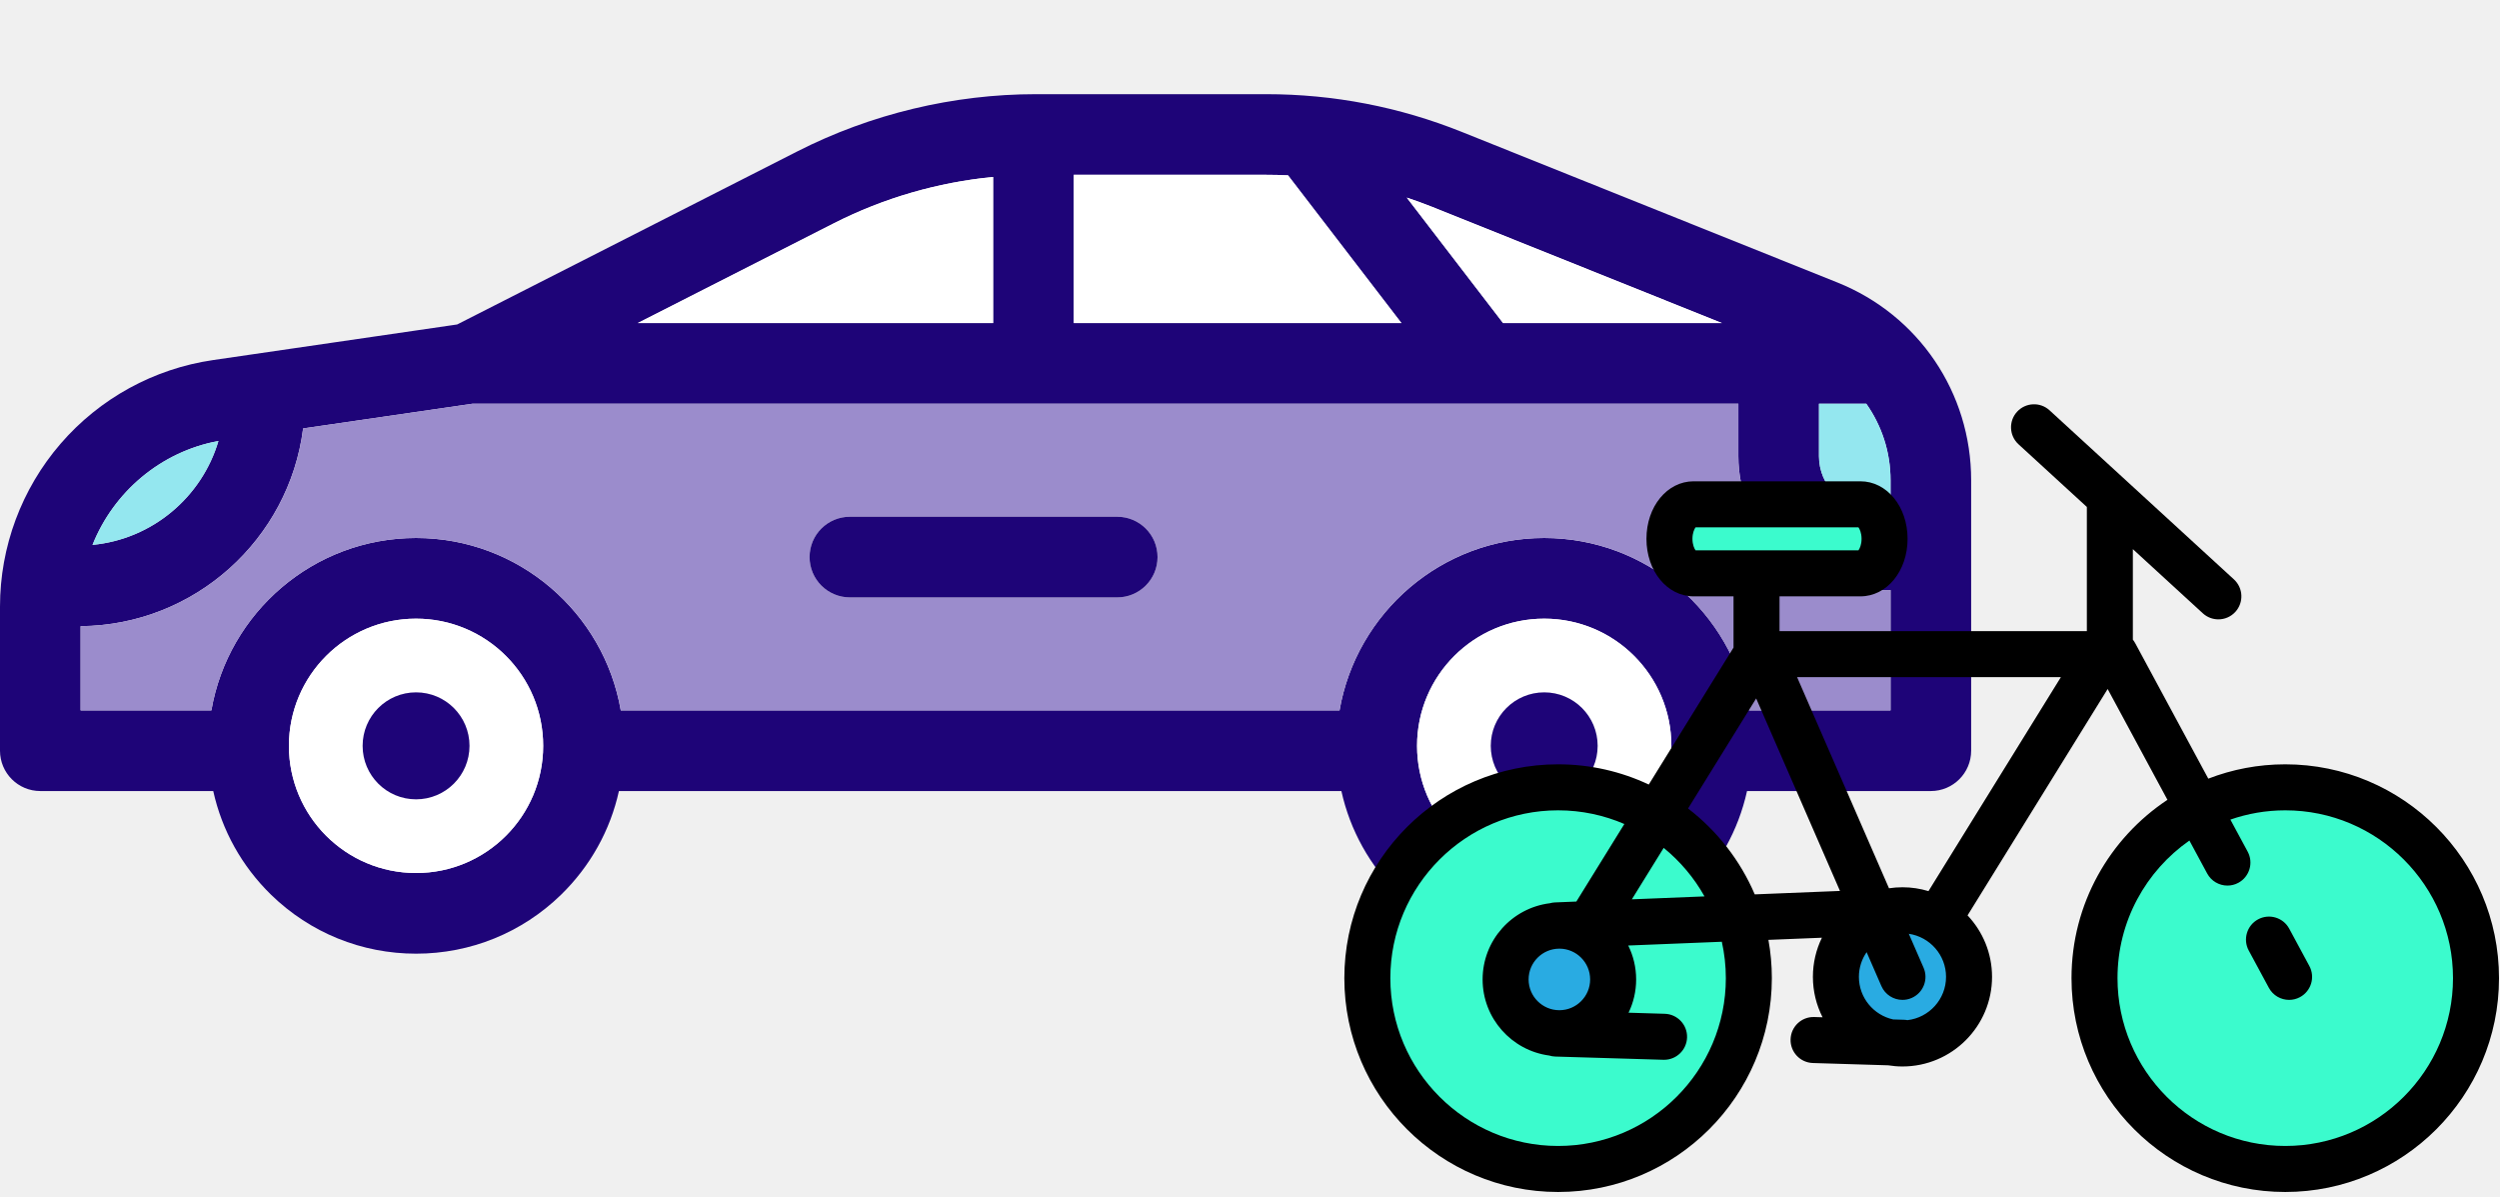
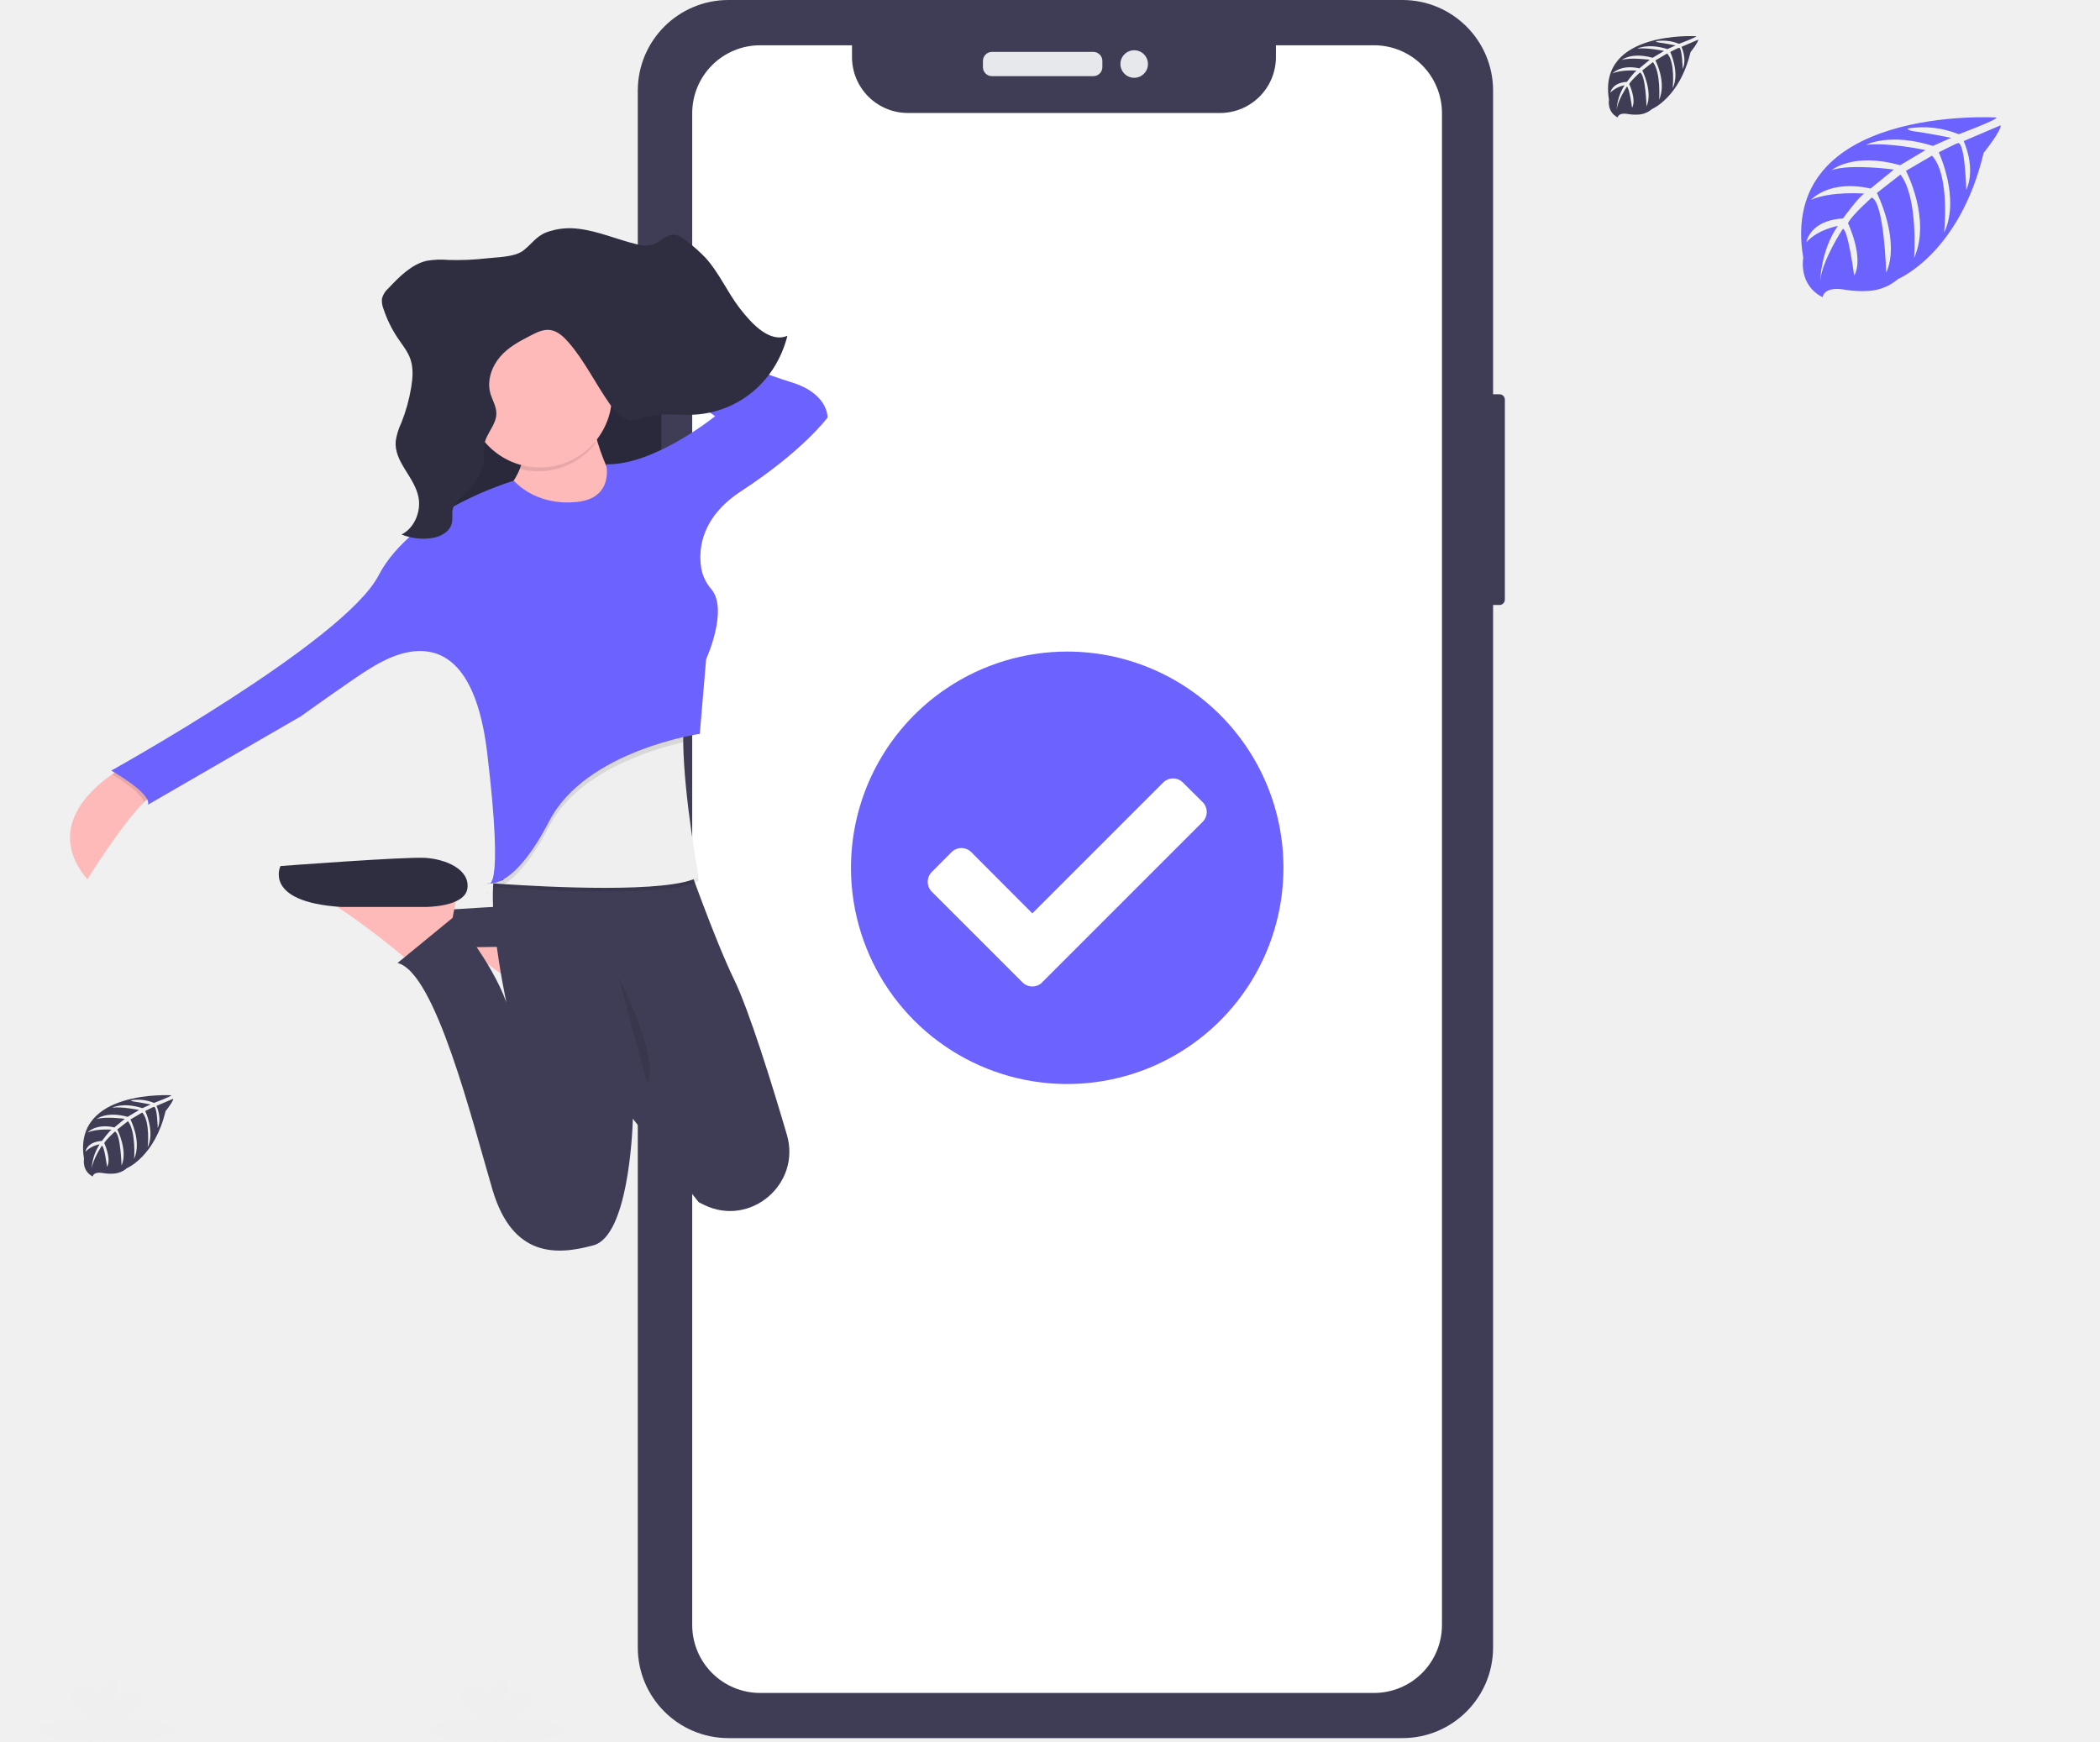
- <svg xmlns="http://www.w3.org/2000/svg" width="303" height="145" viewBox="0 0 303 145" fill="none">
-   <path d="M239 58.202V90.987C239 93.685 236.81 95.875 234.113 95.875H211.825C210.775 100.63 208.365 104.98 204.802 108.45C200.076 113.05 193.835 115.586 187.231 115.586C180.633 115.586 174.392 113.05 169.666 108.446C166.103 104.981 163.693 100.63 162.642 95.875H75.043C73.997 100.615 71.583 104.975 68.02 108.45C63.289 113.05 57.047 115.586 50.449 115.586C43.846 115.586 37.605 113.05 32.874 108.45C29.316 104.98 26.906 100.63 25.855 95.875H4.887C2.189 95.875 0 93.685 0 90.987V73.519C0 66.271 2.61 59.258 7.351 53.774C12.097 48.285 18.655 44.688 25.83 43.642L55.429 39.327L96.689 18.344C105.604 13.809 115.604 11.414 125.604 11.414H153.517C161.689 11.414 169.675 12.953 177.255 15.994L222.792 34.243C232.637 38.193 239 47.596 239 58.202ZM229.225 86.1V71.516H226.991C218.052 71.516 210.774 64.239 210.774 55.294V48.931H179.846C179.841 48.931 179.841 48.931 179.841 48.931C179.837 48.931 179.837 48.931 179.837 48.931H57.306L36.754 51.927C35.048 65.348 23.621 75.768 9.775 75.895V86.1H25.63C27.678 74.253 38.02 65.206 50.449 65.206C62.873 65.206 73.22 74.253 75.268 86.1H162.417C164.465 74.253 174.807 65.206 187.231 65.206C199.66 65.206 210.002 74.253 212.05 86.1H229.225V86.1ZM229.225 61.741V58.202C229.225 54.785 228.154 51.579 226.283 48.93H220.549V55.294C220.549 58.847 223.443 61.74 226.991 61.74H229.225V61.741ZM182.246 39.155H208.771L173.619 25.064C172.608 24.663 171.591 24.292 170.569 23.95L182.246 39.155ZM202.651 90.396C202.651 81.882 195.75 74.981 187.236 74.981C178.723 74.981 171.816 81.882 171.816 90.396C171.816 98.91 178.723 105.811 187.236 105.811C195.75 105.811 202.651 98.91 202.651 90.396ZM169.92 39.155L156.171 21.252C155.291 21.208 154.407 21.189 153.517 21.189H130.189V39.155H169.92ZM120.414 39.155V21.448C113.708 22.098 107.125 24.004 101.118 27.059L77.331 39.155H120.414V39.155ZM65.859 90.396C65.859 81.882 58.958 74.981 50.444 74.981C41.931 74.981 35.029 81.882 35.029 90.396C35.029 98.91 41.931 105.811 50.444 105.811C58.958 105.811 65.859 98.91 65.859 90.396ZM11.217 66.042C18.48 65.348 24.477 60.245 26.485 53.447C19.467 54.742 13.763 59.654 11.217 66.042Z" fill="#1E0478" />
-   <path d="M229.225 71.515V86.1H212.05C210.002 74.252 199.66 65.205 187.231 65.205C174.807 65.205 164.465 74.252 162.417 86.1H75.268C73.22 74.252 62.873 65.205 50.449 65.205C38.02 65.205 27.678 74.252 25.63 86.1H9.775V75.894C23.621 75.767 35.048 65.347 36.754 51.926L57.306 48.93H179.837C179.837 48.93 179.837 48.93 179.841 48.93C179.841 48.93 179.841 48.93 179.846 48.93H210.774V55.293C210.774 64.237 218.052 71.515 226.991 71.515L229.225 71.515ZM140.35 67.518C140.35 64.815 138.166 62.63 135.463 62.63H103.049C100.346 62.63 98.162 64.815 98.162 67.518C98.162 70.216 100.346 72.405 103.049 72.405H135.463C138.165 72.405 140.35 70.215 140.35 67.518Z" fill="#9B8CCC" />
-   <path d="M229.225 58.202V61.741H226.991C223.443 61.741 220.549 58.847 220.549 55.294V48.931H226.283C228.154 51.579 229.225 54.785 229.225 58.202Z" fill="#94E7EF" />
-   <path d="M208.771 39.155H182.246L170.569 23.95C171.591 24.292 172.607 24.664 173.619 25.064L208.771 39.155Z" fill="white" />
-   <path d="M187.236 74.981C195.75 74.981 202.651 81.882 202.651 90.396C202.651 98.91 195.75 105.811 187.236 105.811C178.723 105.811 171.816 98.91 171.816 90.396C171.816 81.882 178.722 74.981 187.236 74.981ZM193.712 90.396C193.712 86.818 190.814 83.915 187.236 83.915C183.654 83.915 180.755 86.818 180.755 90.396C180.755 93.974 183.654 96.877 187.236 96.877C190.814 96.877 193.712 93.974 193.712 90.396Z" fill="white" />
-   <path d="M187.236 83.915C190.814 83.915 193.712 86.818 193.712 90.396C193.712 93.974 190.814 96.877 187.236 96.877C183.654 96.877 180.755 93.974 180.755 90.396C180.755 86.818 183.654 83.915 187.236 83.915Z" fill="#1E0478" />
-   <path d="M156.171 21.252L169.92 39.155H130.189V21.189H153.517C154.407 21.189 155.291 21.208 156.171 21.252Z" fill="white" />
-   <path d="M135.463 62.63C138.165 62.63 140.35 64.814 140.35 67.517C140.35 70.215 138.165 72.405 135.463 72.405H103.049C100.346 72.405 98.161 70.215 98.161 67.517C98.161 64.814 100.346 62.63 103.049 62.63H135.463Z" fill="#1E0478" />
-   <path d="M120.414 21.448V39.155H77.331L101.118 27.059C107.125 24.004 113.708 22.098 120.414 21.448Z" fill="white" />
-   <path d="M50.444 74.981C58.958 74.981 65.859 81.882 65.859 90.396C65.859 98.91 58.958 105.811 50.444 105.811C41.93 105.811 35.029 98.91 35.029 90.396C35.029 81.882 41.93 74.981 50.444 74.981ZM56.925 90.396C56.925 86.818 54.027 83.915 50.444 83.915C46.866 83.915 43.968 86.818 43.968 90.396C43.968 93.974 46.866 96.877 50.444 96.877C54.027 96.877 56.925 93.974 56.925 90.396Z" fill="white" />
-   <path d="M50.444 83.915C54.027 83.915 56.925 86.818 56.925 90.396C56.925 93.974 54.027 96.877 50.444 96.877C46.866 96.877 43.968 93.974 43.968 90.396C43.968 86.818 46.866 83.915 50.444 83.915Z" fill="#1E0478" />
-   <path d="M26.486 53.446C24.477 60.245 18.48 65.347 11.217 66.041C13.763 59.654 19.467 54.742 26.486 53.446Z" fill="#94E7EF" />
-   <path d="M188.917 141.68C201.69 141.68 212.045 131.325 212.045 118.552C212.045 105.778 201.69 95.424 188.917 95.424C176.144 95.424 165.789 105.778 165.789 118.552C165.789 131.325 176.144 141.68 188.917 141.68Z" fill="#3BFBCD" />
-   <path d="M277.083 141.68C289.856 141.68 300.211 131.325 300.211 118.552C300.211 105.778 289.856 95.424 277.083 95.424C264.31 95.424 253.955 105.778 253.955 118.552C253.955 131.325 264.31 141.68 277.083 141.68Z" fill="#3BFBCD" />
-   <path d="M225.571 69.49H205.349C203.731 69.49 202.419 67.617 202.419 65.307C202.419 62.996 203.731 61.123 205.349 61.123H225.571C227.189 61.123 228.501 62.996 228.501 65.307C228.501 67.617 227.189 69.49 225.571 69.49Z" fill="#3BFBCD" />
-   <path d="M230.672 126.468C235.129 126.468 238.743 122.854 238.743 118.396C238.743 113.939 235.129 110.325 230.672 110.325C226.214 110.325 222.6 113.939 222.6 118.396C222.6 122.854 226.214 126.468 230.672 126.468Z" fill="#29ABE2" />
-   <path d="M189.072 125.226C192.673 125.226 195.591 122.308 195.591 118.707C195.591 115.107 192.673 112.188 189.072 112.188C185.472 112.188 182.553 115.107 182.553 118.707C182.553 122.308 185.472 125.226 189.072 125.226Z" fill="#29ABE2" />
-   <path d="M277.083 92.635C273.795 92.635 270.649 93.251 267.753 94.373L258.895 77.961C258.85 77.877 258.801 77.795 258.747 77.716C258.722 77.68 258.695 77.646 258.669 77.611C258.648 77.583 258.628 77.555 258.606 77.528V66.556L267.091 74.334C267.627 74.825 268.301 75.067 268.975 75.067C269.729 75.067 270.481 74.763 271.031 74.163C272.072 73.028 271.996 71.263 270.86 70.222L248.508 49.733C247.373 48.692 245.609 48.769 244.568 49.904C243.527 51.04 243.604 52.804 244.739 53.845L253.028 61.443V76.491H215.765V72.278H225.571C228.778 72.278 231.29 69.216 231.29 65.306C231.29 61.397 228.778 58.334 225.571 58.334H205.349C202.142 58.334 199.63 61.397 199.63 65.306C199.63 69.216 202.142 72.278 205.349 72.278H210.188V78.487L199.912 95.086C196.572 93.515 192.846 92.635 188.917 92.635C174.626 92.635 163 104.261 163 118.552C163 132.842 174.626 144.469 188.917 144.469C203.208 144.469 214.834 132.843 214.834 118.552C214.834 116.969 214.691 115.418 214.418 113.913L220.905 113.652C220.205 115.086 219.812 116.696 219.812 118.397C219.812 120.158 220.236 121.821 220.983 123.293L219.978 123.263C218.433 123.21 217.152 124.425 217.105 125.965C217.058 127.504 218.268 128.79 219.807 128.838L228.936 129.116C229.502 129.208 230.081 129.257 230.672 129.257C236.66 129.257 241.532 124.385 241.532 118.397C241.532 115.515 240.402 112.893 238.563 110.947L255.55 83.507L262.799 96.938C255.795 101.583 251.167 109.537 251.167 118.552C251.167 132.843 262.793 144.469 277.084 144.469C291.374 144.469 303 132.842 303 118.552C303 104.261 291.374 92.635 277.083 92.635ZM205.207 65.306C205.207 64.587 205.439 64.105 205.586 63.912H225.333C225.48 64.105 225.712 64.587 225.712 65.306C225.712 66.026 225.48 66.508 225.333 66.701H205.586C205.439 66.508 205.207 66.026 205.207 65.306ZM230.672 107.536C230.116 107.536 229.571 107.578 229.038 107.659L217.894 82.069H249.88L233.825 108.004C232.827 107.701 231.768 107.536 230.672 107.536ZM209.256 118.552C209.256 129.767 200.132 138.891 188.917 138.891C177.702 138.891 168.578 129.767 168.578 118.552C168.578 107.337 177.702 98.212 188.917 98.212C191.769 98.212 194.485 98.805 196.951 99.87L191.132 109.268L188.545 109.373C188.327 109.381 188.116 109.417 187.914 109.473C183.326 110.045 179.764 113.967 179.764 118.707C179.764 123.422 183.289 127.327 187.842 127.931C188.075 128.002 188.319 128.046 188.574 128.054L201.682 128.446C201.71 128.447 201.738 128.447 201.767 128.447C203.268 128.447 204.507 127.252 204.553 125.741C204.599 124.202 203.388 122.917 201.848 122.871L197.461 122.739C198.05 121.519 198.38 120.151 198.38 118.707C198.38 117.232 198.034 115.837 197.421 114.597L208.769 114.14C209.085 115.562 209.256 117.037 209.256 118.552ZM206.67 108.643L197.86 108.998L201.72 102.763C203.719 104.387 205.403 106.382 206.67 108.643ZM189.072 122.437C187.015 122.437 185.342 120.764 185.342 118.707C185.342 116.65 187.015 114.977 189.072 114.977C191.129 114.977 192.802 116.65 192.802 118.707C192.803 120.764 191.129 122.437 189.072 122.437ZM204.674 97.99L212.933 84.649L223.094 107.981L212.761 108.398C210.996 104.27 208.19 100.691 204.674 97.99ZM231.272 123.642C231.136 123.618 230.997 123.599 230.854 123.595L229.543 123.555C227.171 123.036 225.389 120.922 225.389 118.396C225.389 117.284 225.736 116.253 226.325 115.401L228.115 119.51C228.572 120.56 229.597 121.186 230.673 121.186C231.045 121.186 231.423 121.111 231.785 120.953C233.197 120.339 233.844 118.695 233.229 117.283L231.44 113.176C233.989 113.55 235.955 115.745 235.955 118.397C235.955 121.106 233.903 123.343 231.272 123.642ZM277.083 138.891C265.868 138.891 256.744 129.767 256.744 118.552C256.744 111.655 260.197 105.553 265.462 101.874L267.618 105.868C268.122 106.802 269.083 107.332 270.075 107.332C270.522 107.332 270.975 107.225 271.397 106.997C272.752 106.266 273.258 104.574 272.527 103.218L270.431 99.335C272.517 98.611 274.754 98.212 277.083 98.212C288.298 98.212 297.423 107.336 297.423 118.551C297.423 129.767 288.298 138.891 277.083 138.891Z" fill="black" />
-   <path d="M277.566 112.556C276.835 111.201 275.143 110.695 273.787 111.426C272.432 112.158 271.926 113.85 272.657 115.205L275.095 119.721C275.599 120.655 276.559 121.186 277.551 121.186C277.999 121.186 278.452 121.078 278.873 120.851C280.229 120.119 280.735 118.427 280.003 117.072L277.566 112.556Z" fill="black" />
+ <svg xmlns="http://www.w3.org/2000/svg" width="903" height="749" viewBox="0 0 903 749" fill="none">
+   <g clip-path="url(#clip0)">
+     <path d="M644.799 169.558H638.385C637.12 169.558 636.095 170.583 636.095 171.848V257.872C636.095 259.137 637.12 260.162 638.385 260.162H644.799C646.064 260.162 647.089 259.137 647.089 257.872V171.848C647.089 170.583 646.064 169.558 644.799 169.558Z" fill="#3F3D56" />
+     <path d="M603.036 0H313.238C291.704 0 274.248 17.456 274.248 38.99V708.465C274.248 729.999 291.704 747.455 313.238 747.455H603.036C624.57 747.455 642.026 729.999 642.026 708.465V38.99C642.026 17.456 624.57 0 603.036 0Z" fill="#3F3D56" />
+     <path d="M590.837 19.469H548.649V24.544C548.649 27.703 548.027 30.831 546.817 33.749C545.608 36.668 543.836 39.319 541.601 41.552C539.367 43.785 536.715 45.556 533.796 46.764C530.877 47.972 527.748 48.593 524.589 48.591H390.42C387.261 48.593 384.133 47.972 381.214 46.764C378.295 45.556 375.642 43.785 373.408 41.552C371.174 39.319 369.401 36.668 368.192 33.749C366.983 30.831 366.36 27.703 366.36 24.544V19.469H326.86C319.113 19.469 311.684 22.546 306.206 28.024C300.728 33.502 297.651 40.931 297.651 48.678V698.828C297.651 706.575 300.728 714.004 306.206 719.482C311.684 724.96 319.113 728.037 326.86 728.037H590.837C598.584 728.037 606.013 724.96 611.491 719.482C616.969 714.004 620.046 706.575 620.046 698.828V48.728C620.053 44.888 619.302 41.084 617.837 37.535C616.372 33.985 614.222 30.759 611.509 28.042C608.796 25.324 605.574 23.168 602.026 21.697C598.479 20.226 594.677 19.469 590.837 19.469V19.469Z" fill="white" />
+     <path d="M470.149 22.322H426.532C424.395 22.322 422.662 24.055 422.662 26.192V28.875C422.662 31.012 424.395 32.745 426.532 32.745H470.149C472.286 32.745 474.019 31.012 474.019 28.875V26.192C474.019 24.055 472.286 22.322 470.149 22.322Z" fill="#E6E8EC" />
+     <path d="M487.706 33.453C490.975 33.453 493.625 30.803 493.625 27.534C493.625 24.265 490.975 21.615 487.706 21.615C484.437 21.615 481.787 24.265 481.787 27.534C481.787 30.803 484.437 33.453 487.706 33.453Z" fill="#E6E8EC" />
+     <path d="M460.383 452.477C498.807 452.477 529.956 421.328 529.956 382.904C529.956 344.48 498.807 313.331 460.383 313.331C421.959 313.331 390.81 344.48 390.81 382.904C390.81 421.328 421.959 452.477 460.383 452.477Z" fill="white" />
+     <path d="M551.891 373.189C551.89 391.58 546.436 409.558 536.218 424.849C526 440.141 511.477 452.059 494.486 459.096C477.494 466.133 458.798 467.974 440.76 464.386C422.723 460.797 406.154 451.94 393.15 438.936C380.146 425.931 371.291 409.362 367.703 391.324C364.116 373.286 365.958 354.59 372.996 337.599C380.035 320.608 391.954 306.086 407.246 295.868C422.538 285.651 440.516 280.198 458.907 280.199C471.118 280.199 483.21 282.605 494.491 287.278C505.773 291.952 516.024 298.801 524.658 307.436C533.292 316.071 540.141 326.322 544.814 337.604C549.487 348.886 551.891 360.978 551.891 373.189V373.189ZM448.158 422.409L517.135 353.432C517.693 352.875 518.136 352.214 518.438 351.486C518.741 350.758 518.896 349.977 518.896 349.188C518.896 348.4 518.741 347.619 518.438 346.891C518.136 346.163 517.693 345.502 517.135 344.945L508.648 336.52C508.092 335.962 507.432 335.519 506.705 335.217C505.978 334.915 505.198 334.76 504.411 334.76C503.623 334.76 502.843 334.915 502.116 335.217C501.389 335.519 500.729 335.962 500.173 336.52L443.915 392.779L417.647 366.449C416.519 365.328 414.994 364.698 413.403 364.698C411.813 364.698 410.288 365.328 409.16 366.449L400.673 374.986C399.552 376.114 398.922 377.639 398.922 379.229C398.922 380.82 399.552 382.345 400.673 383.473L439.673 422.459C440.23 423.017 440.891 423.46 441.619 423.762C442.347 424.065 443.128 424.22 443.916 424.22C444.705 424.22 445.486 424.065 446.214 423.762C446.942 423.46 447.603 423.017 448.16 422.459L448.158 422.409Z" fill="#6C63FF" />
+     <path d="M285.763 147.357H284.8C283.535 147.357 282.51 148.382 282.51 149.647V171.88C282.51 173.145 283.535 174.17 284.8 174.17H285.763C287.028 174.17 288.053 173.145 288.053 171.88V149.647C288.053 148.382 287.028 147.357 285.763 147.357Z" fill="#3F3D56" />
+     <path d="M286.265 196.454H284.599C283.334 196.454 282.309 197.479 282.309 198.744V240.83C282.309 242.095 283.334 243.12 284.599 243.12H286.265C287.53 243.12 288.555 242.095 288.555 240.83V198.744C288.555 197.479 287.53 196.454 286.265 196.454Z" fill="#3F3D56" />
+     <path d="M286.064 259.449H284.699C283.434 259.449 282.409 260.474 282.409 261.739V304.226C282.409 305.491 283.434 306.516 284.699 306.516H286.064C287.329 306.516 288.354 305.491 288.354 304.226V261.739C288.354 260.474 287.329 259.449 286.064 259.449Z" fill="#3F3D56" />
+     <path d="M208.741 383.91C208.9 384.064 209.104 384.162 209.323 384.19C209.542 384.218 209.764 384.175 209.957 384.066C209.546 384.072 209.137 384.02 208.741 383.91Z" fill="url(#paint0_linear)" />
+     <path d="M254.704 401.889L253.504 408.425L252.578 413.425L250.894 422.571L234.565 434.003C234.565 434.003 233.093 432.743 230.665 430.757C223.973 425.247 209.908 414.027 199.58 408.004C196.923 406.311 194.049 404.987 191.036 404.067L254.704 401.889Z" fill="#FEB9B9" />
+     <path d="M242.725 406.752C242.725 406.752 261.764 410.02 262.879 401.889C263.994 393.758 253.079 389.364 243.829 388.817C234.579 388.27 179.061 392.085 179.061 392.085C179.061 392.085 169.268 405.146 204.636 407.332L242.725 406.752Z" fill="#3F3D56" />
+     <path d="M284.361 138.445H184.761V256.549H284.361V138.445Z" fill="#2F2E41" />
+     <path opacity="0.1" d="M284.361 138.981H184.761V257.085H284.361V138.981Z" fill="black" />
+     <path d="M68.03 340.623C66.39 341.036 64.294 342.623 61.963 344.917C51.925 354.855 37.548 378.177 37.548 378.177C19.167 356.282 39.507 338.983 48.177 333.038C50.285 331.599 51.701 330.807 51.701 330.807L68.03 340.623Z" fill="#FEB9B9" />
+     <path d="M253.611 175.72C253.611 175.72 258.511 210.006 275.382 218.17C292.253 226.334 253.611 241.592 253.611 241.592L200.822 221.984C200.822 221.984 230.758 212.184 224.768 183.337L253.611 175.72Z" fill="#FEB9B9" />
+     <path d="M197.008 381.991L195.814 388.505L194.844 393.524L193.16 402.67L176.831 414.091C176.831 414.091 175.359 412.842 172.931 410.857C166.239 405.347 152.175 394.127 141.831 388.104C139.176 386.409 136.301 385.084 133.287 384.167L197.008 381.991Z" fill="#FEB9B9" />
+     <path d="M182.883 390.024C182.883 390.024 199.97 390.145 200.998 381.991C202.026 373.837 191.686 369.466 182.883 368.919C174.08 368.372 120.594 372.441 120.594 372.441C120.594 372.441 113.006 387.841 146.649 390.023L182.883 390.024Z" fill="#2F2E41" />
+     <path d="M302.686 518.119C301.939 517.751 301.191 517.372 300.455 517.004L298.447 514.472L272.114 481.079V481.659C271.936 487.236 270.04 531.426 255.25 535.508C239.468 539.858 220.429 540.951 211.75 511.562C203.071 482.173 187.213 417.951 170.928 414.137L195.153 394.273C195.153 394.273 211.192 413.033 217.727 430.99C217.482 429.875 206.406 378.123 215.496 368.966H294.971C294.971 368.966 307.24 403.91 315.649 421.22C322.196 434.66 332.022 466.436 338.349 487.94C344.612 509.174 322.606 527.923 302.686 518.119Z" fill="#3F3D56" />
+     <path opacity="0.1" d="M300.422 378.723C288.153 385.984 234.293 383.028 216.771 381.846L211.997 381.5C211.484 381.5 212.075 381.21 212.075 381.21L212.566 376.269L225.627 343.076L295.559 302.522C294.142 306.794 293.674 313.33 293.786 320.814C294.109 344.861 300.422 378.723 300.422 378.723Z" fill="black" />
+     <path d="M300.422 377.084C288.153 384.345 234.293 381.389 216.771 380.207L211.997 379.872L211.205 379.805L212.075 379.582L216.38 378.467L225.626 341.46L295.558 300.917C294.142 305.189 293.673 311.725 293.785 319.209C294.109 343.233 300.422 377.084 300.422 377.084Z" fill="#EFEFEF" />
+     <path opacity="0.1" d="M293.741 319.186C279.52 322.465 248.224 332.086 236.2 355.323C228.181 370.793 221.433 377.429 216.726 380.206L211.952 379.871C211.983 379.776 212.009 379.679 212.03 379.581L216.335 378.466L225.581 341.459L295.513 300.917C294.113 305.166 293.629 311.702 293.741 319.186Z" fill="black" />
+     <path opacity="0.1" d="M51.701 330.831L68.03 340.624C66.39 341.037 64.294 342.624 61.963 344.918C60.602 340.947 52.063 335.404 48.177 333.04C50.284 331.623 51.701 330.831 51.701 330.831Z" fill="black" />
+     <path opacity="0.1" d="M209.042 380.508C208.863 380.601 208.659 380.636 208.46 380.608C208.26 380.58 208.074 380.491 207.927 380.352C208.289 380.458 208.665 380.511 209.042 380.508V380.508Z" fill="black" />
+     <path d="M245.994 215.995C245.994 215.995 231.294 217.623 220.955 206.738C220.955 206.738 177.455 219.263 162.723 247.559C147.991 275.855 47.842 331.377 47.842 331.377C47.842 331.377 65.264 341.17 63.624 346.066L129.485 307.966C129.485 307.966 152.907 291.102 159.41 287.288C165.913 283.474 201.871 260.074 209.489 323.749C217.107 387.424 209.489 379.806 209.489 379.806C209.489 379.806 220.375 383.621 236.157 353.138C251.939 322.655 300.914 315.584 300.914 315.584L303.635 283.484C303.635 283.484 313.35 262.203 305.866 253.37C303.598 250.755 302.09 247.569 301.505 244.157C300.267 236.004 301.505 222.419 318.837 211.132C345.505 193.71 355.844 179.568 355.844 179.568C355.844 179.568 356.39 169.218 340.062 164.321C323.734 159.424 257.337 132.757 257.337 132.757L255.106 142.014L307.494 178.988C307.494 178.988 281.373 200.179 260.65 199.666C260.649 199.666 264.497 215.448 245.994 215.995Z" fill="#6C63FF" />
+     <path opacity="0.1" d="M256.076 190.643C254.789 186.28 253.783 181.84 253.065 177.348L224.222 184.968C225.494 190.474 225.266 196.221 223.564 201.609C229.461 203.183 235.691 202.982 241.474 201.031C247.258 199.08 252.337 195.467 256.076 190.643V190.643Z" fill="black" />
+     <path d="M232.119 201.028C249.25 201.028 263.137 187.141 263.137 170.01C263.137 152.879 249.25 138.992 232.119 138.992C214.988 138.992 201.101 152.879 201.101 170.01C201.101 187.141 214.988 201.028 232.119 201.028Z" fill="#FEB9B9" />
+     <path opacity="0.1" d="M265.858 419.812C265.858 419.812 283.815 455.191 278.372 466.065Z" fill="black" />
+     <path d="M248.614 98.371C257.224 99.353 265.4 103.044 273.877 105.063C275.995 105.722 278.251 105.806 280.413 105.308C283.703 104.293 286.38 100.847 289.793 100.947C291.893 101.014 293.752 102.442 295.481 103.813C298.253 105.935 300.863 108.262 303.288 110.773C309.132 117.119 312.757 125.663 318.088 132.567C323.419 139.471 331.022 147.567 338.595 144.401C333.443 164.477 317.374 177.036 299.117 178.286C291.834 178.786 284.372 177.271 277.323 179.401C275.567 180.121 273.713 180.572 271.823 180.739C267.763 180.739 264.495 177.014 261.963 173.389C256.029 164.868 251.334 155.198 244.653 147.424C242.422 144.848 239.846 142.405 236.723 141.937C233.6 141.469 230.734 142.963 227.957 144.402C223.373 146.778 218.689 149.231 215.131 153.325C211.573 157.419 209.331 163.463 210.803 168.94C211.595 171.907 213.403 174.584 213.435 177.684C213.502 182.636 209.13 186.25 208.271 191.068C208.077 193.092 208.006 195.126 208.059 197.158C207.68 203.758 203.359 209.158 198.859 213.319C197.097 214.925 195.159 216.665 194.643 219.152C194.297 220.858 194.643 222.652 194.42 224.383C193.762 228.666 189.49 230.841 185.709 231.399C181.291 232.053 176.779 231.518 172.637 229.849C177.924 227.349 181.181 220.235 179.954 213.866C178.27 205.032 169.392 198.686 170.154 189.697C170.571 186.939 171.398 184.259 172.608 181.745C174.543 176.888 175.949 171.836 176.802 166.677C177.471 162.695 177.795 158.468 176.545 154.665C175.43 151.207 173.099 148.453 171.124 145.53C168.448 141.554 166.334 137.226 164.845 132.67C164.305 131.319 164.099 129.857 164.245 128.409C164.692 126.699 165.645 125.164 166.978 124.003C171.83 118.903 177.016 113.608 183.519 112.147C186.622 111.632 189.777 111.512 192.91 111.79C198.358 111.961 203.812 111.73 209.227 111.098C213.688 110.574 221.227 110.641 225.009 107.752C228.533 105.052 230.519 101.662 234.857 99.945C239.25 98.317 243.973 97.777 248.62 98.372L248.614 98.371Z" fill="#2F2E41" />
+     <path d="M213.212 748.956C229.612 748.956 242.906 746.708 242.906 743.934C242.906 741.161 229.612 738.912 213.212 738.912C196.813 738.912 183.518 741.161 183.518 743.934C183.518 746.708 196.813 748.956 213.212 748.956Z" fill="#EFEFEF" />
+     <path d="M225.493 735.722C226.846 734.615 227.832 733.124 228.321 731.446C228.536 730.604 228.457 729.714 228.098 728.922C227.738 728.131 227.118 727.487 226.342 727.096C224.525 726.402 222.583 727.665 221.114 728.935C219.645 730.205 217.953 731.66 216.026 731.387C217.018 730.49 217.76 729.351 218.181 728.081C218.602 726.812 218.686 725.455 218.426 724.143C218.339 723.599 218.107 723.089 217.754 722.666C216.754 721.588 214.918 722.046 213.715 722.902C209.875 725.602 208.804 730.818 208.782 735.508C208.391 733.817 208.723 732.052 208.708 730.339C208.693 728.626 208.228 726.647 206.758 725.739C205.851 725.252 204.832 725.013 203.804 725.045C202.076 724.979 200.156 725.156 198.974 726.419C197.497 727.985 197.896 730.614 199.166 732.327C200.436 734.04 202.378 735.141 204.166 736.327C205.595 737.178 206.814 738.34 207.733 739.727C207.844 739.921 207.933 740.127 207.999 740.34H218.788C221.221 739.108 223.476 737.552 225.493 735.717V735.722Z" fill="#EFEFEF" />
+     <path d="M45.28 748.956C61.679 748.956 74.974 746.708 74.974 743.934C74.974 741.161 61.679 738.912 45.28 738.912C28.88 738.912 15.586 741.161 15.586 743.934C15.586 746.708 28.88 748.956 45.28 748.956Z" fill="#EFEFEF" />
+     <path d="M57.561 735.722C58.914 734.615 59.9 733.124 60.389 731.446C60.604 730.604 60.525 729.714 60.165 728.922C59.806 728.131 59.186 727.487 58.41 727.096C56.593 726.402 54.651 727.665 53.182 728.935C51.713 730.205 50.021 731.66 48.094 731.387C49.086 730.49 49.828 729.351 50.249 728.081C50.669 726.812 50.754 725.455 50.494 724.143C50.407 723.599 50.175 723.089 49.822 722.666C48.822 721.588 46.986 722.046 45.783 722.902C41.943 725.602 40.872 730.818 40.85 735.508C40.459 733.817 40.791 732.052 40.776 730.339C40.761 728.626 40.296 726.647 38.826 725.739C37.919 725.252 36.9 725.013 35.872 725.045C34.144 724.979 32.224 725.156 31.042 726.419C29.565 727.985 29.964 730.614 31.234 732.327C32.504 734.04 34.446 735.141 36.234 736.327C37.663 737.178 38.882 738.34 39.801 739.727C39.911 739.921 40.001 740.127 40.067 740.34H50.856C53.288 739.108 55.544 737.552 57.561 735.717V735.722Z" fill="#EFEFEF" />
+     <path d="M858.51 50.524C858.51 50.524 764.289 44.839 775.39 110.861C775.39 110.861 773.152 122.532 783.76 127.825C783.76 127.825 783.928 122.935 793.428 124.602C796.81 125.163 800.246 125.328 803.667 125.094C808.281 124.791 812.671 122.996 816.177 119.98V119.98C816.177 119.98 842.664 109.036 852.959 65.753C852.959 65.753 860.579 56.309 860.277 53.88L844.377 60.672C844.377 60.672 849.815 72.142 845.496 81.672C845.496 81.672 844.981 61.082 841.926 61.53C841.311 61.62 833.668 65.502 833.668 65.502C833.668 65.502 843.012 85.476 835.962 100.002C835.962 100.002 838.636 75.384 830.747 66.946L819.557 73.481C819.557 73.481 830.479 94.116 823.071 110.957C823.071 110.957 824.971 85.13 817.196 75.07L807.058 82.981C807.058 82.981 817.319 103.313 811.064 117.281C811.064 117.281 810.247 87.224 804.864 84.953C804.864 84.953 795.99 92.786 794.636 95.986C794.636 95.986 801.663 110.757 797.299 118.545C797.299 118.545 794.625 98.515 792.431 98.403C792.431 98.403 783.591 111.674 782.673 120.783C782.673 120.783 783.054 107.254 790.293 97.15C790.293 97.15 781.744 98.616 776.753 104.15C776.753 104.15 778.129 94.773 792.475 93.945C792.475 93.945 799.782 83.874 801.729 83.27C801.729 83.27 787.473 82.07 778.823 85.911C778.823 85.911 786.432 77.06 804.348 81.088L814.363 72.908C814.363 72.908 795.586 70.345 787.619 73.177C787.619 73.177 796.784 65.344 817.06 71.051L827.96 64.538C827.96 64.538 811.947 61.091 802.413 62.3C802.413 62.3 812.484 56.873 831.16 62.759L838.993 59.259C838.993 59.259 827.266 56.954 823.83 56.585C820.394 56.216 820.216 55.276 820.216 55.276C827.645 54.037 835.273 54.886 842.249 57.727C842.249 57.727 858.79 51.565 858.51 50.524Z" fill="#6C63FF" />
+     <path d="M729.413 15.571C729.413 15.571 686.891 13.008 691.859 42.841C691.859 42.841 690.859 48.112 695.641 50.506C695.641 50.506 695.719 48.268 700.016 49.04C701.542 49.297 703.093 49.372 704.637 49.264C706.724 49.126 708.709 48.308 710.288 46.936V46.936C710.288 46.936 722.261 41.99 726.916 22.43C726.916 22.43 730.351 18.167 730.216 17.07L723.032 20.136C723.032 20.136 725.483 25.317 723.558 29.625C723.558 29.625 723.323 20.325 721.947 20.539C721.667 20.539 718.209 22.339 718.209 22.339C718.209 22.339 722.439 31.369 719.25 37.927C719.25 37.927 720.458 26.804 716.889 22.988L711.831 25.988C711.831 25.988 716.766 35.309 713.42 42.919C713.42 42.919 714.282 31.248 710.768 26.705L706.191 30.286C706.191 30.286 710.824 39.473 708.004 45.786C708.004 45.786 707.624 32.201 705.195 31.172C705.195 31.172 701.189 34.708 700.573 36.163C700.573 36.163 703.751 42.877 701.782 46.357C701.782 46.357 700.573 37.304 699.544 37.257C699.544 37.257 695.549 43.257 695.135 47.328C695.335 43.53 696.523 39.85 698.582 36.653C696.276 37.09 694.149 38.19 692.461 39.82C692.461 39.82 693.088 35.579 699.567 35.21C699.567 35.21 702.924 30.656 703.752 30.376C703.752 30.376 697.307 29.839 693.401 31.576C693.401 31.576 696.836 27.581 704.927 29.394L709.403 25.701C709.403 25.701 700.913 24.571 697.313 25.817C697.313 25.817 701.453 22.281 710.618 24.855L715.542 21.912C715.542 21.912 708.302 20.357 703.994 20.912C703.994 20.912 708.548 18.461 716.986 21.112L720.511 19.534C720.511 19.534 715.211 18.493 713.651 18.325C712.091 18.157 712.017 17.732 712.017 17.732C715.376 17.173 718.824 17.561 721.976 18.851C721.976 18.851 729.544 16.037 729.413 15.571Z" fill="#3F3D56" />
+     <path d="M73.672 471.008C73.672 471.008 31.15 468.445 36.118 498.278C36.118 498.278 35.118 503.549 39.9 505.943C39.9 505.943 39.978 503.705 44.275 504.477C45.801 504.734 47.352 504.809 48.896 504.701C50.983 504.563 52.968 503.745 54.547 502.373V502.373C54.547 502.373 66.52 497.427 71.175 477.867C71.175 477.867 74.61 473.604 74.475 472.507L67.291 475.573C67.291 475.573 69.742 480.754 67.817 485.062C67.817 485.062 67.582 475.762 66.206 475.976C65.926 475.976 62.468 477.776 62.468 477.776C62.468 477.776 66.698 486.806 63.509 493.364C63.509 493.364 64.717 482.241 61.148 478.425L56.09 481.425C56.09 481.425 61.025 490.746 57.679 498.356C57.679 498.356 58.541 486.685 55.027 482.142L50.45 485.723C50.45 485.723 55.083 494.91 52.263 501.223C52.263 501.223 51.883 487.638 49.454 486.609C49.454 486.609 45.448 490.145 44.832 491.6C44.832 491.6 48.01 498.314 46.041 501.794C46.041 501.794 44.832 492.741 43.803 492.694C43.803 492.694 39.808 498.694 39.394 502.765C39.594 498.967 40.782 495.288 42.841 492.09C40.535 492.527 38.408 493.627 36.72 495.257C36.72 495.257 37.347 491.016 43.826 490.647C43.826 490.647 47.183 486.093 48.011 485.813C48.011 485.813 41.566 485.276 37.66 487.013C37.66 487.013 41.095 483.018 49.186 484.831L53.662 481.138C53.662 481.138 45.172 480.008 41.572 481.254C41.572 481.254 45.712 477.718 54.877 480.292L59.801 477.349C59.801 477.349 52.561 475.794 48.253 476.349C48.253 476.349 52.807 473.898 61.245 476.549L64.77 474.971C64.77 474.971 59.47 473.93 57.91 473.762C56.35 473.594 56.276 473.169 56.276 473.169C59.635 472.61 63.083 472.998 66.235 474.288C66.235 474.288 73.803 471.474 73.672 471.008Z" fill="#3F3D56" />
+   </g>
+   <defs>
+     <linearGradient id="paint0_linear" x1="209.355" y1="384.2" x2="209.355" y2="383.91" gradientUnits="userSpaceOnUse">
+       <stop stop-color="#808080" stop-opacity="0.251" />
+       <stop offset="0.54" stop-color="#808080" stop-opacity="0.122" />
+       <stop offset="1" stop-color="#808080" stop-opacity="0.102" />
+     </linearGradient>
+     <clipPath id="clip0">
+       <rect width="902.567" height="748.955" fill="white" />
+     </clipPath>
+   </defs>
</svg>
